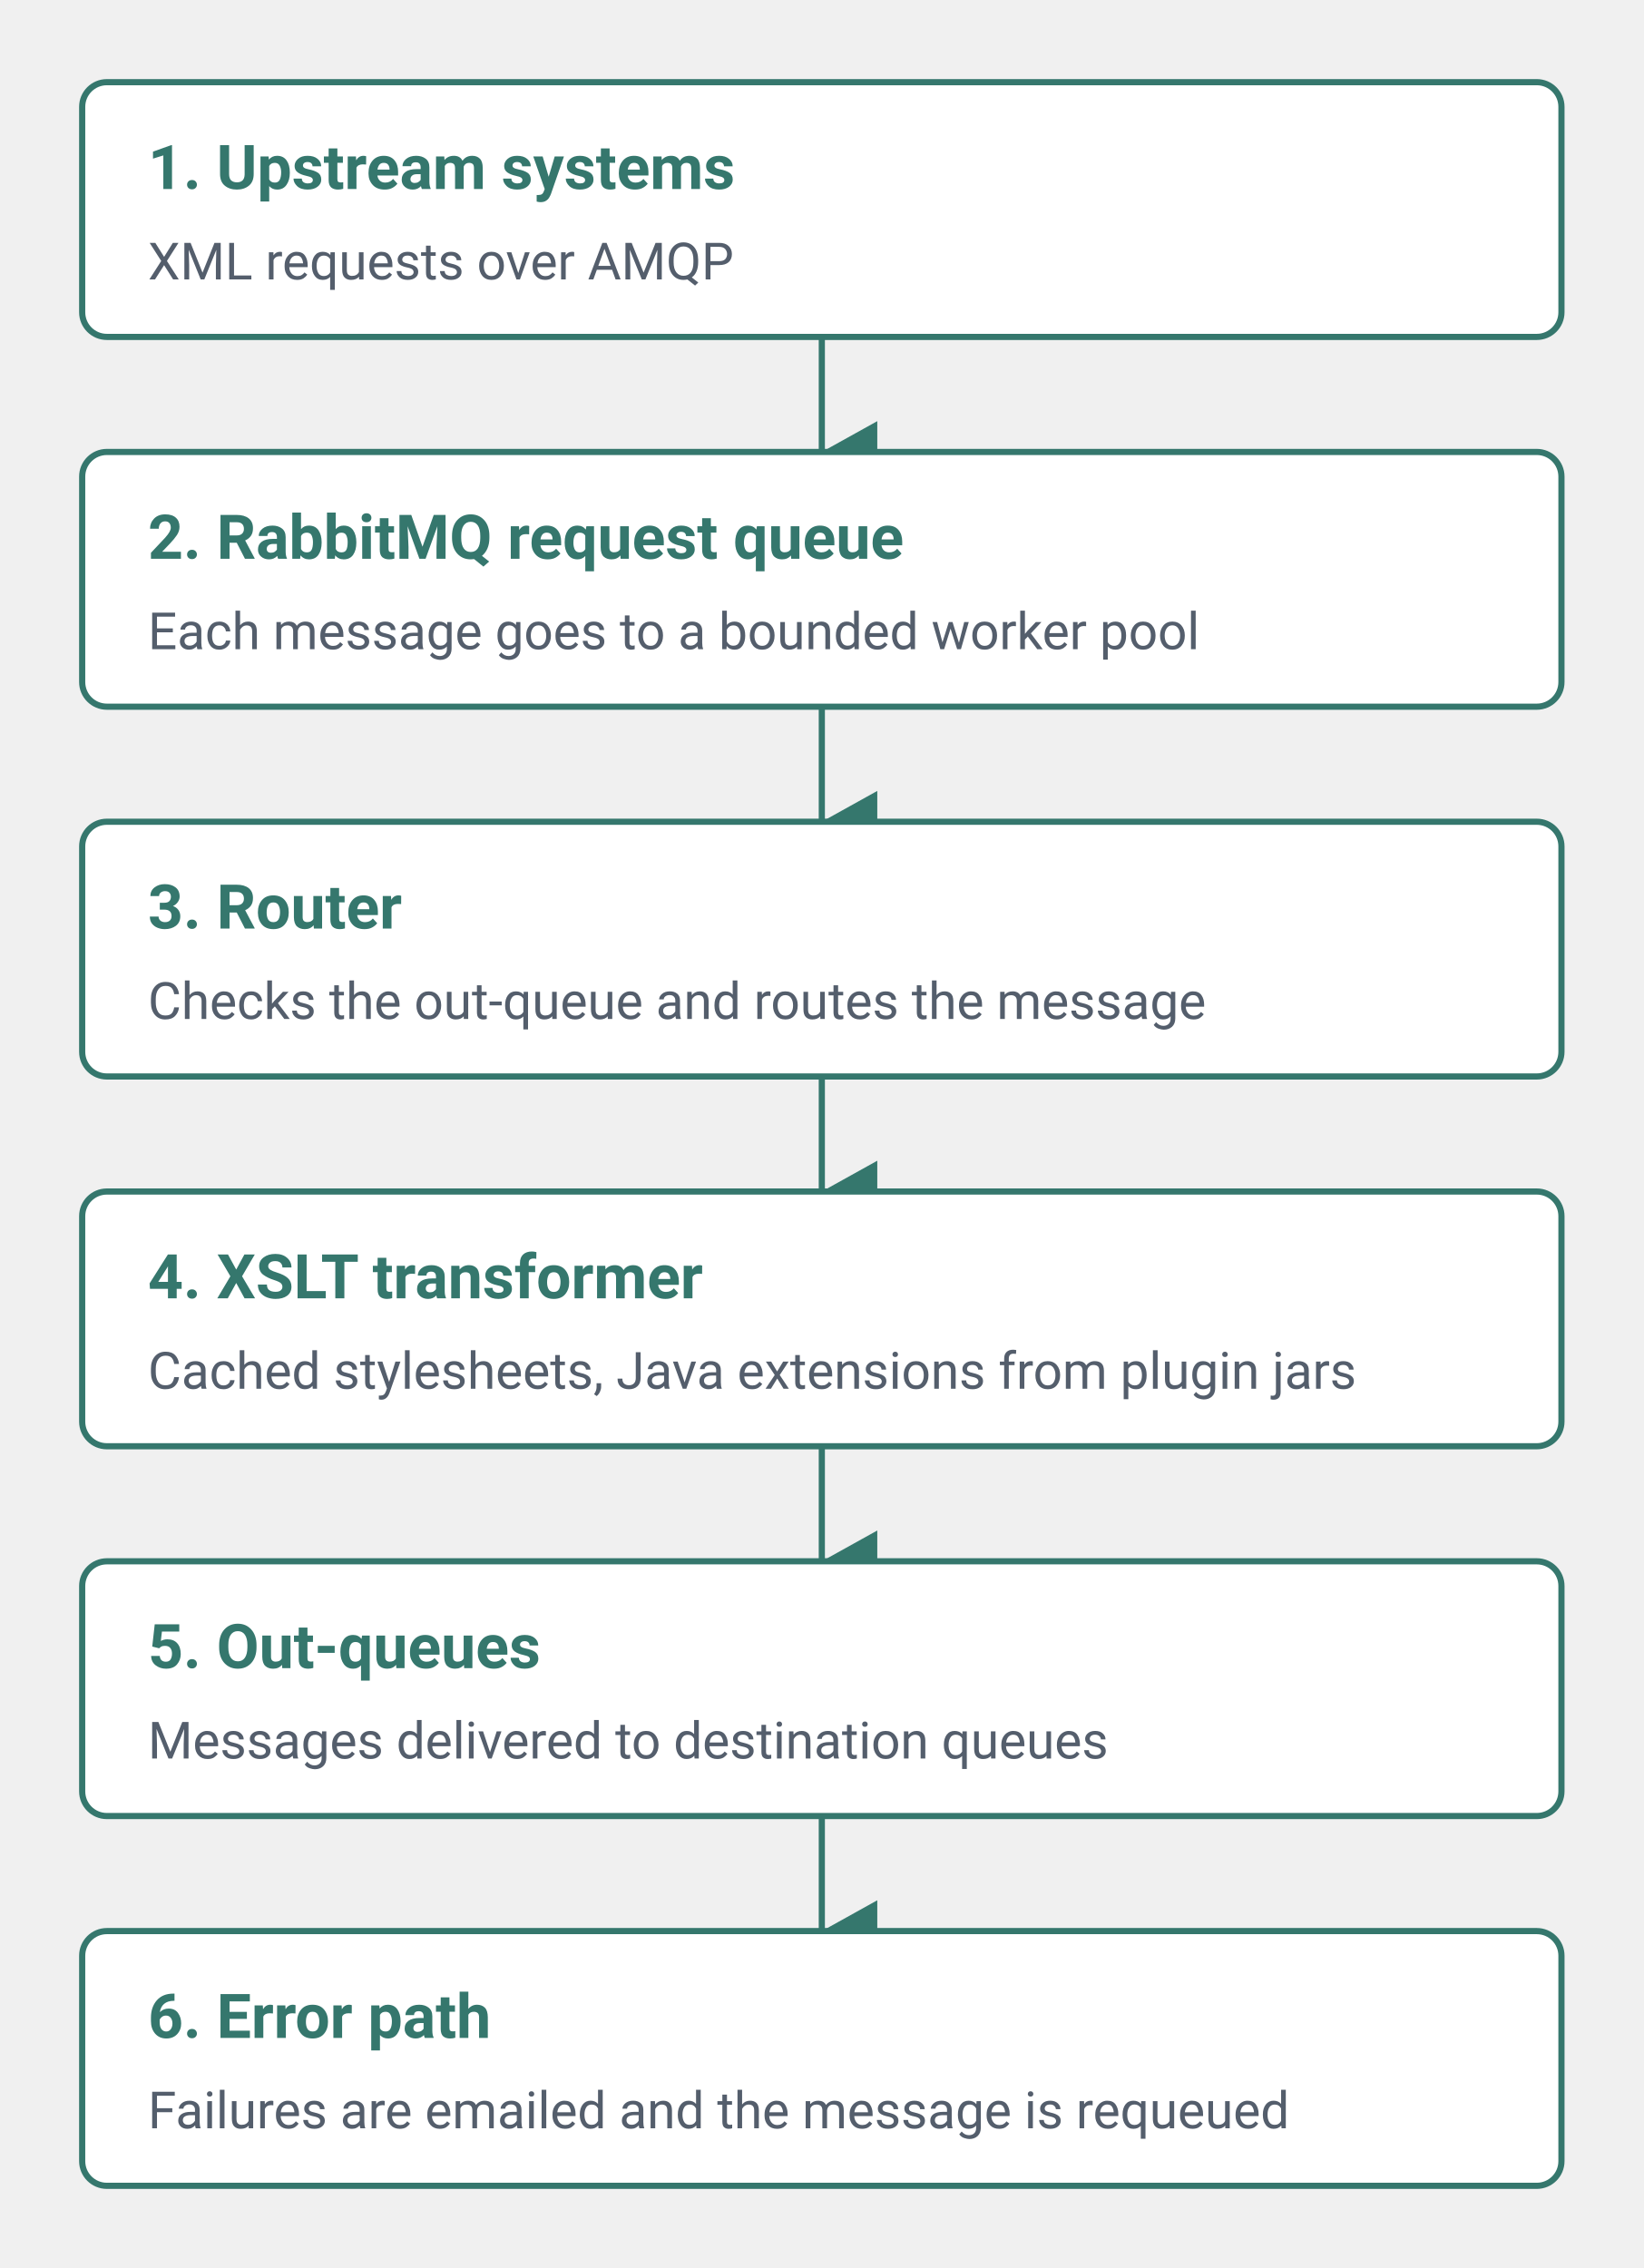
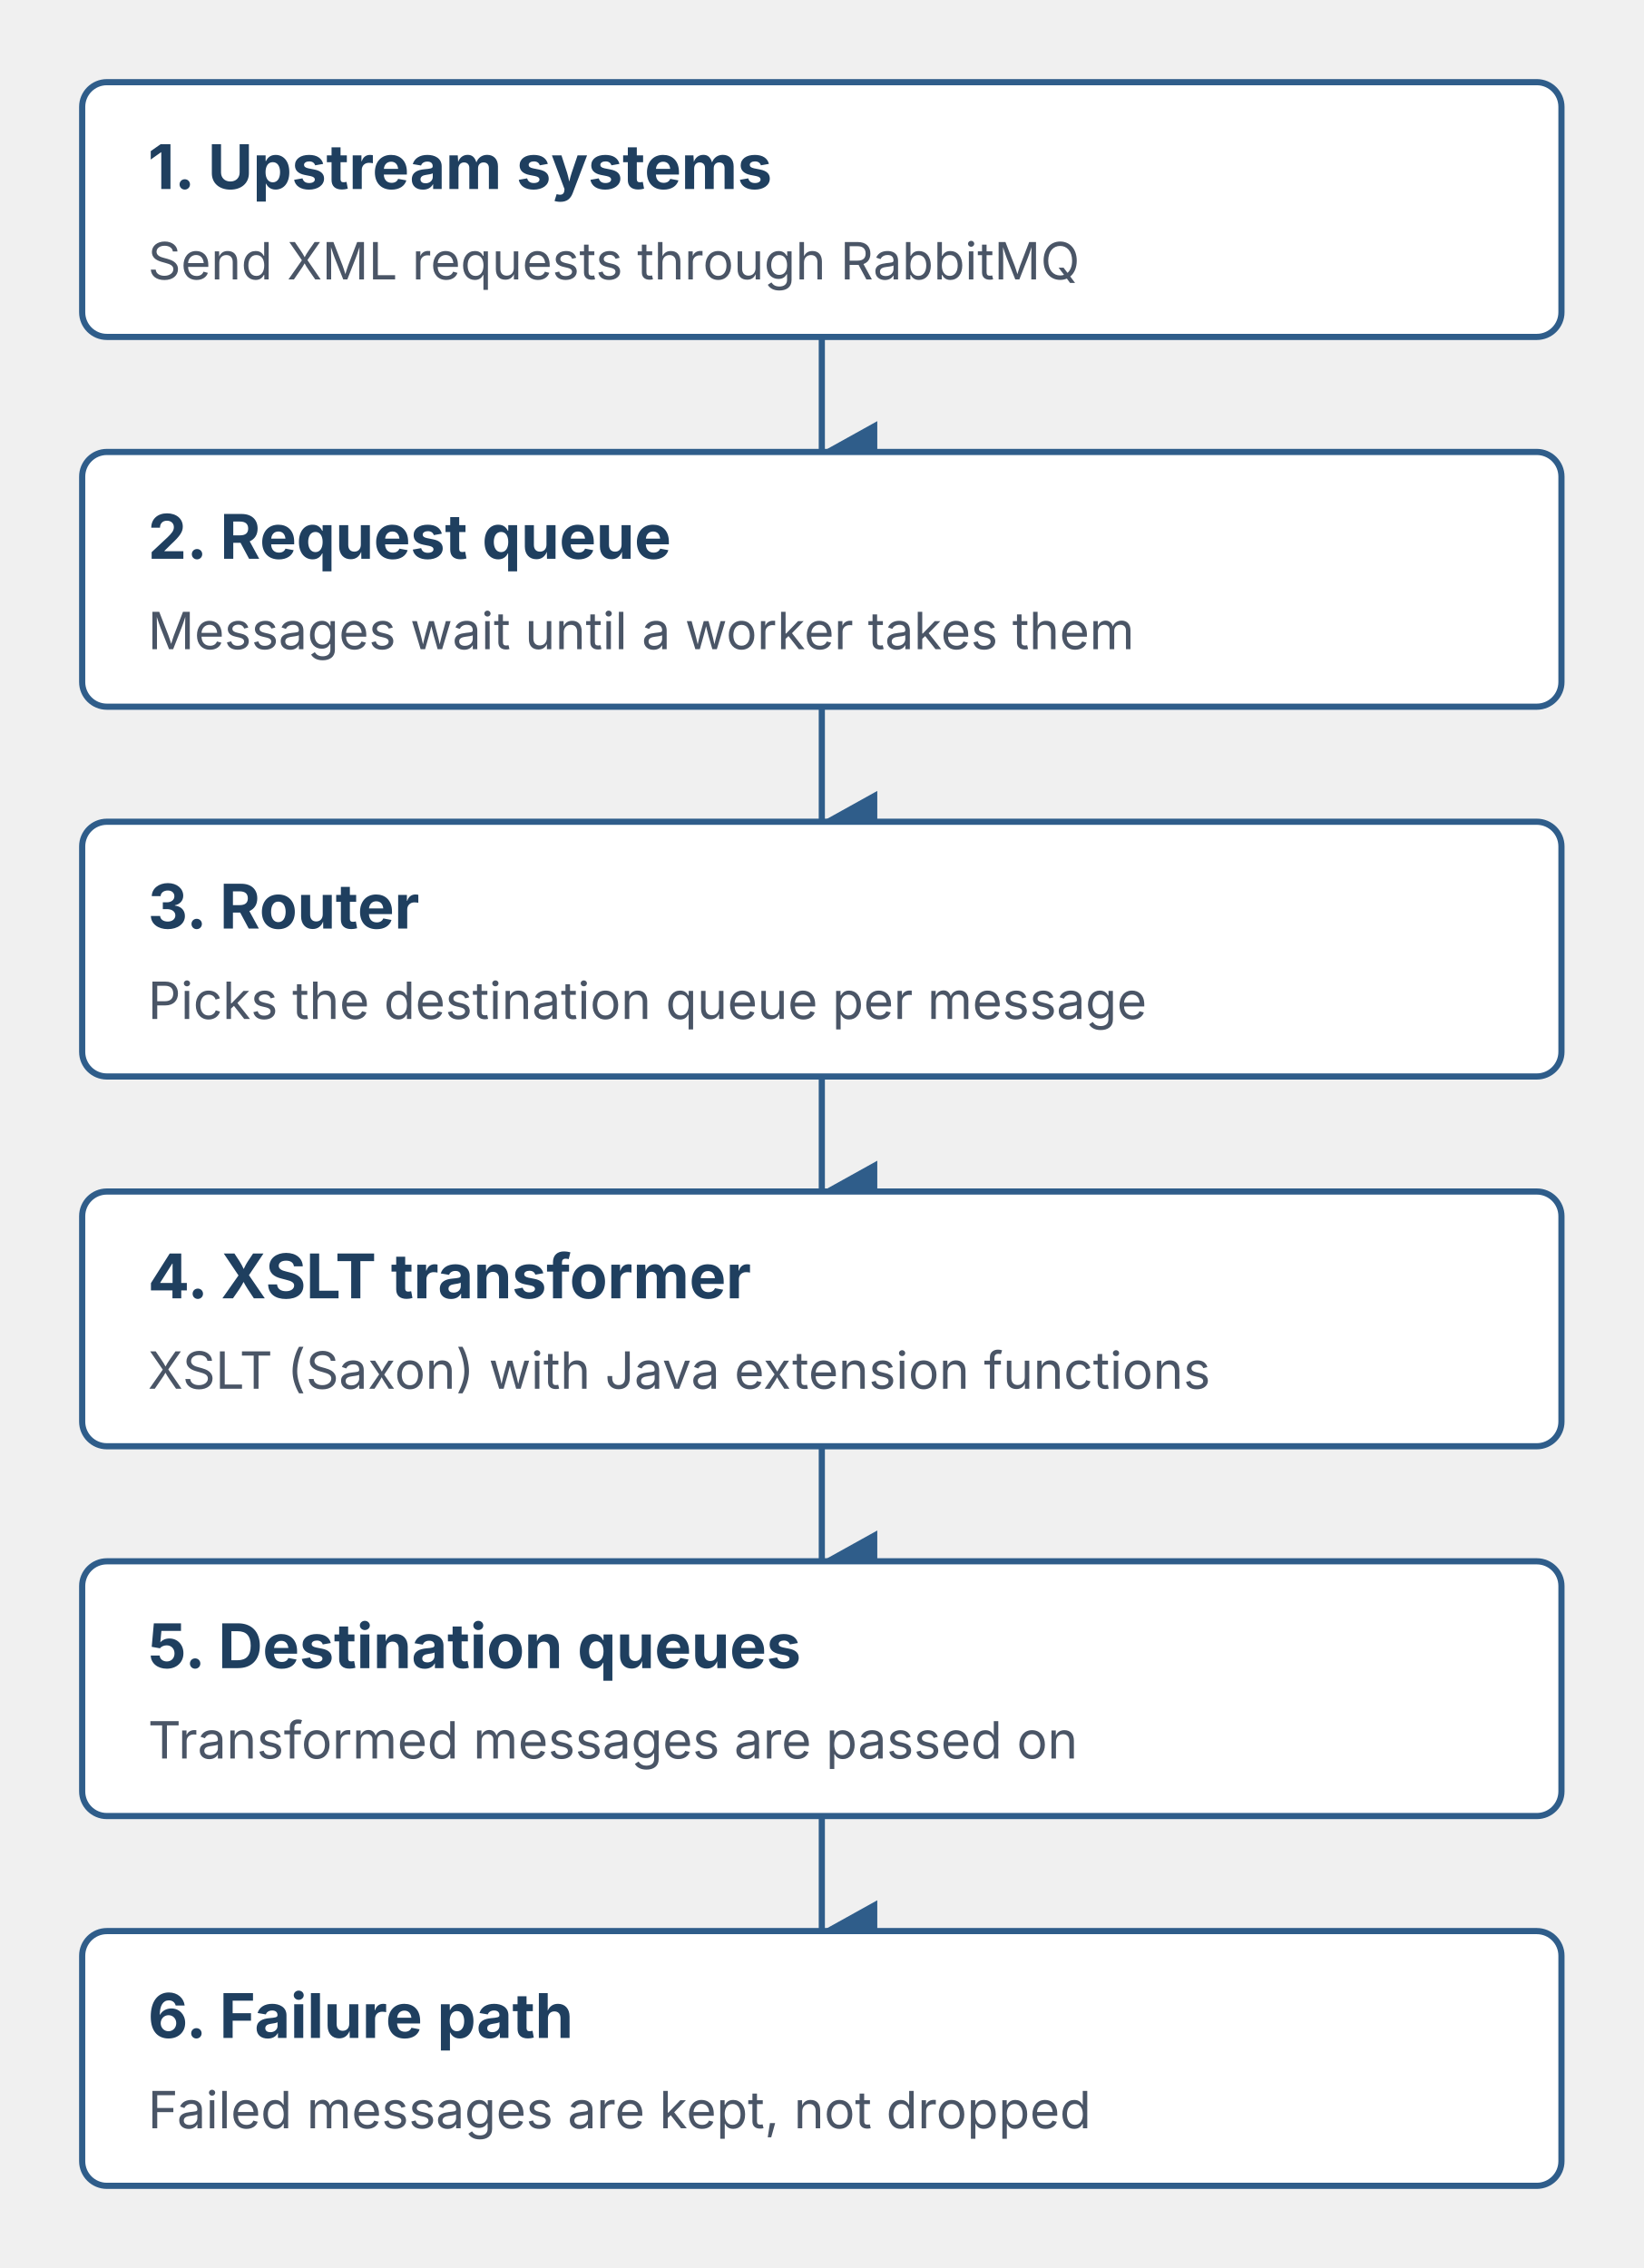
<svg xmlns="http://www.w3.org/2000/svg" viewBox="0 0 400 552" role="img">
  <defs>
    <marker id="arrow" markerWidth="10" markerHeight="10" refX="5" refY="9" orient="auto">
-       <path d="M0,0 L5,9 L10,0" fill="#35776d" />
+       <path d="M0,0 L5,9 L10,0" fill="#2f5d8a" />
    </marker>
  </defs>
  <style>
-     .box { fill: #fff; stroke: #35776d; stroke-width: 1.5; }
-     .title { fill: #35776d; font: 700 15px Roboto, Arial, sans-serif; }
-     .detail { fill: #545e6c; font: 400 12.5px Roboto, Arial, sans-serif; }
-     .link { stroke: #35776d; stroke-width: 1.5; marker-end: url(#arrow); }
+     .box { fill: #ffffff; stroke: #2f5d8a; stroke-width: 1.5; }
+     .title { fill: #1f3f5f; font: 700 15px Inter, Arial, sans-serif; }
+     .detail { fill: #4a5566; font: 400 12.5px Inter, Arial, sans-serif; }
+     .link { stroke: #2f5d8a; stroke-width: 1.5; marker-end: url(#arrow); }
  </style>
  <rect class="box" x="20" y="20" width="360" height="62" rx="6" />
  <text class="title" x="36" y="46">1. Upstream systems</text>
-   <text class="detail" x="36" y="68">XML requests over AMQP</text>
+   <text class="detail" x="36" y="68">Send XML requests through RabbitMQ</text>
  <line class="link" x1="200" y1="82" x2="200" y2="110" />
  <rect class="box" x="20" y="110" width="360" height="62" rx="6" />
-   <text class="title" x="36" y="136">2. RabbitMQ request queue</text>
-   <text class="detail" x="36" y="158">Each message goes to a bounded worker pool</text>
+   <text class="title" x="36" y="136">2. Request queue</text>
+   <text class="detail" x="36" y="158">Messages wait until a worker takes them</text>
  <line class="link" x1="200" y1="172" x2="200" y2="200" />
  <rect class="box" x="20" y="200" width="360" height="62" rx="6" />
  <text class="title" x="36" y="226">3. Router</text>
-   <text class="detail" x="36" y="248">Checks the out-queue and routes the message</text>
+   <text class="detail" x="36" y="248">Picks the destination queue per message</text>
  <line class="link" x1="200" y1="262" x2="200" y2="290" />
  <rect class="box" x="20" y="290" width="360" height="62" rx="6" />
  <text class="title" x="36" y="316">4. XSLT transformer</text>
-   <text class="detail" x="36" y="338">Cached stylesheets, Java extensions from plugin jars</text>
+   <text class="detail" x="36" y="338">XSLT (Saxon) with Java extension functions</text>
  <line class="link" x1="200" y1="352" x2="200" y2="380" />
  <rect class="box" x="20" y="380" width="360" height="62" rx="6" />
-   <text class="title" x="36" y="406">5. Out-queues</text>
-   <text class="detail" x="36" y="428">Messages delivered to destination queues</text>
+   <text class="title" x="36" y="406">5. Destination queues</text>
+   <text class="detail" x="36" y="428">Transformed messages are passed on</text>
  <line class="link" x1="200" y1="442" x2="200" y2="470" />
  <rect class="box" x="20" y="470" width="360" height="62" rx="6" />
-   <text class="title" x="36" y="496">6. Error path</text>
-   <text class="detail" x="36" y="518">Failures are emailed and the message is requeued</text>
+   <text class="title" x="36" y="496">6. Failure path</text>
+   <text class="detail" x="36" y="518">Failed messages are kept, not dropped</text>
</svg>
